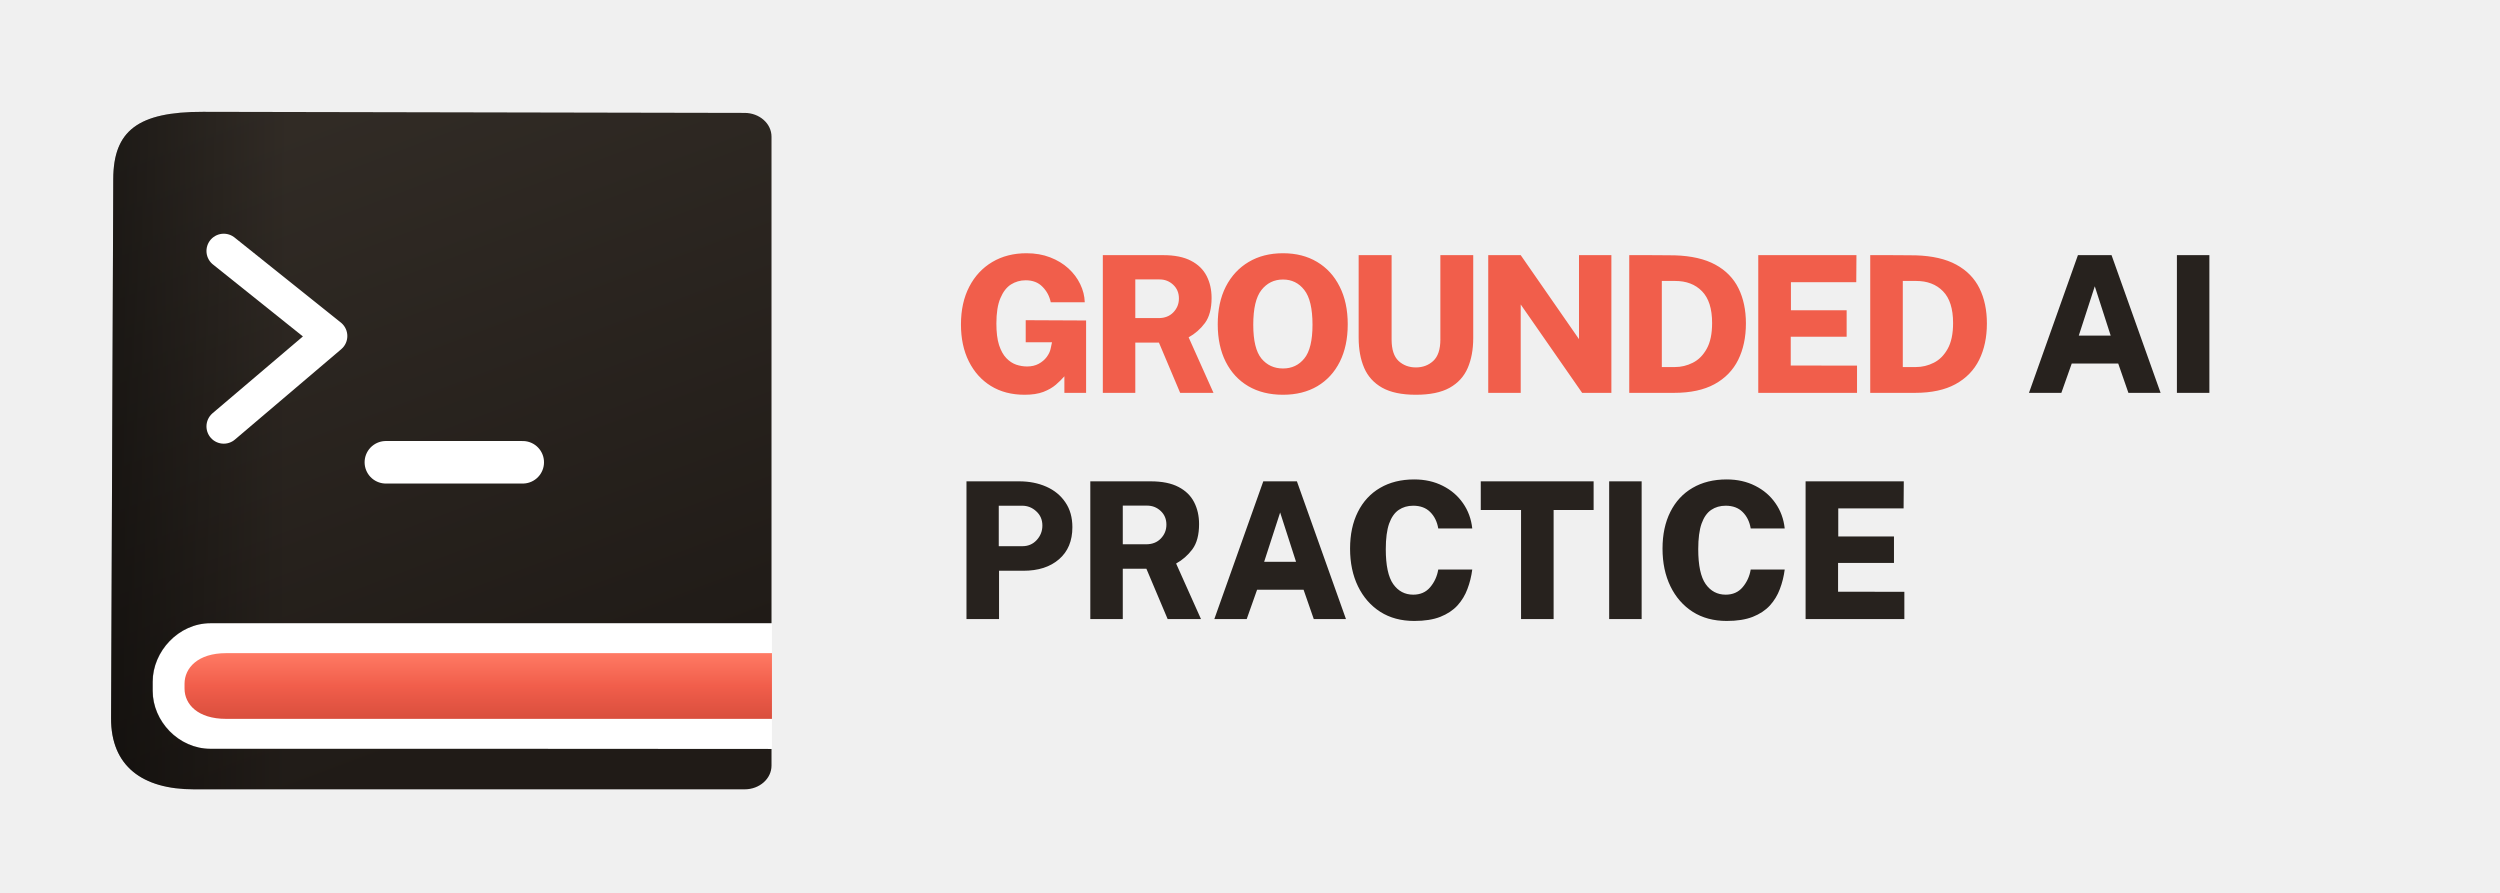
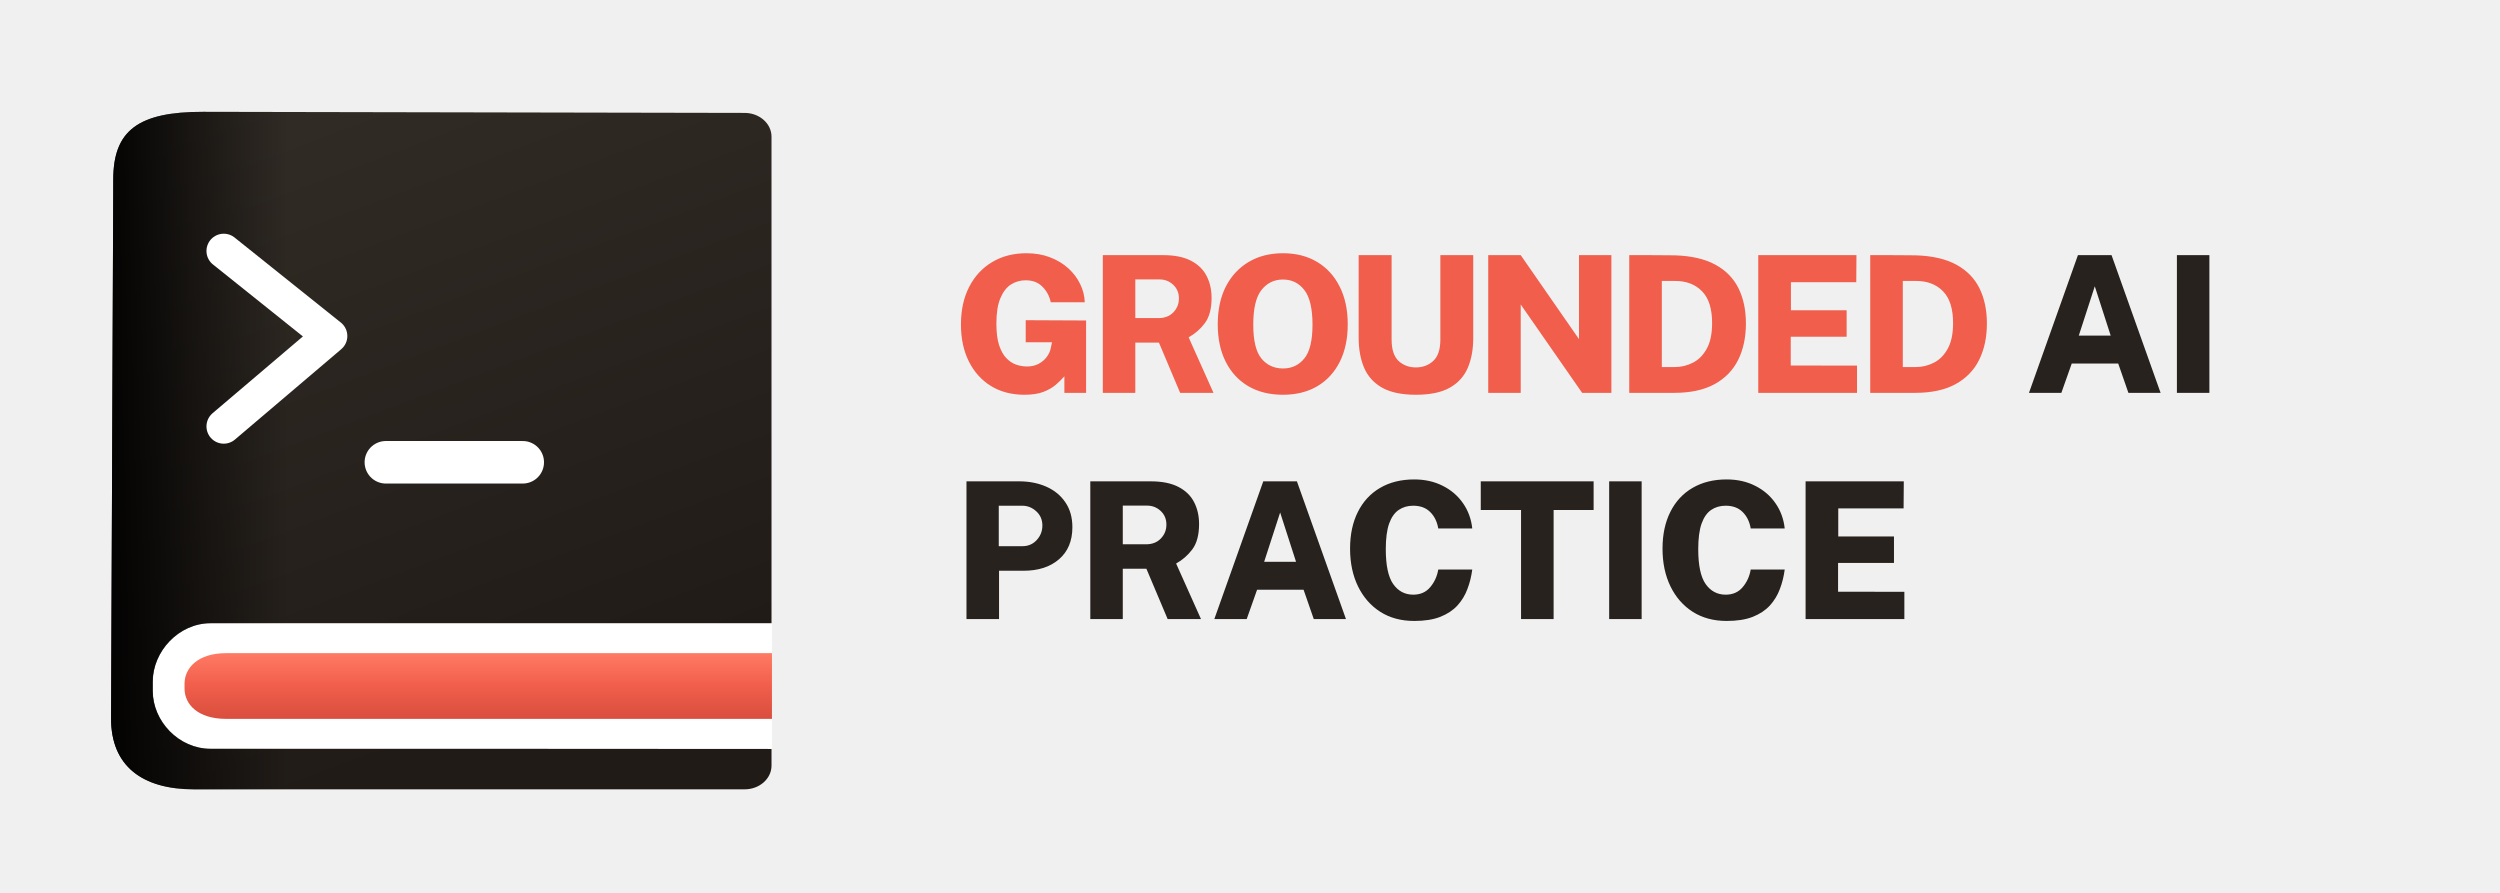
<svg xmlns="http://www.w3.org/2000/svg" width="420" height="150" viewBox="0 0 420 150" version="1.1" id="grounded_lockup_horizontal">
  <defs id="defs5">
    <linearGradient id="bookGrad" x1="3.967" y1="22.733" x2="96.688" y2="287.651" gradientTransform="matrix(0.8821765,0,0,1.077695,0.1814255,0)" gradientUnits="userSpaceOnUse">
      <stop offset="0" stop-color="#332D27" id="stop1" />
      <stop offset="1" stop-color="#201B17" id="stop2" />
    </linearGradient>
    <linearGradient id="spineGrad" x1="3.967" y1="22.733" x2="78.144" y2="22.733" gradientTransform="matrix(1.003402,0,0,1.077695,-0.2995138,0)" gradientUnits="userSpaceOnUse">
-       <stop offset="0" stop-color="#000000" stop-opacity="0.42" id="stop3" />
+       <stop offset="0" stop-color="#000000" stop-opacity="0.92" id="stop3" />
      <stop offset="1" stop-color="#000000" stop-opacity="0" id="stop4" />
    </linearGradient>
    <linearGradient id="emberGrad" x1="11.379" y1="738.162" x2="11.379" y2="819.072" gradientTransform="scale(2.922101,0.3422196)" gradientUnits="userSpaceOnUse">
      <stop offset="0" stop-color="#ff7a64" id="stop8" />
      <stop offset="0.5" stop-color="#f15e4b" id="stop9" />
      <stop offset="1" stop-color="#d94e3d" id="stop10" />
    </linearGradient>
  </defs>
  <g id="icon" transform="translate(15,15) scale(0.398671)">
    <g transform="translate(5.5,-15)" id="g2">
      <rect fill="#ffffff" width="264.688" height="52.916" x="17.489" y="240" id="rect1" />
      <path fill="url(#bookGrad)" d="M 37.879,24.5 C 13.603,24.445 4.573,32.572 4.5,52.748 L 3.682,280 C 3.609,300.177 15.282,310 34.5,310 H 239.5 A 10,10 135 0 0 249.5,300 v -7.01 l -107.953,-0.074 H 40.686 c -11.932,0 -21.537,-11.666 -21.537,-24.396 v -3.883 C 19.148,251.907 28.753,240 40.686,240 H 47.615 249.5 V 34.976 a 10.022,10.022 45.065 0 0 -10,-10.022 z" transform="matrix(1.132178,0,0,1,-0.4865854,0)" id="path1" />
      <path id="book_spine_shade" fill="url(#spineGrad)" d="M 42.578,24.5 C 14.967,24.445 4.695,32.572 4.613,52.748 L 3.682,280 c -0.083,20.177 13.194,30 35.053,30 H 267.356 a 15.924,14 0 0 0 15.924,-14 v -3.01 l -122.788,-0.074 H 45.771 c -13.572,0 -24.497,-11.666 -24.497,-24.396 v -3.883 C 21.274,251.907 32.199,240 45.771,240 H 53.652 283.279 V 38.956 A 15.924,14 0 0 0 267.356,24.926 Z" />
      <path fill="url(#emberGrad)" d="m 52.127,252.614 c -11.854,0 -17.488,6.23 -17.488,12.892 v 2.031 c 0,6.661 5.634,12.766 17.488,12.766 H 282.177 v -27.689 z" id="path2" />
    </g>
    <g transform="matrix(1.12,0,0,1.12,-8.3,-25.94)" id="g4">
      <path d="m 58,84 40,32 -40,34" fill="none" stroke="#ffffff" stroke-width="13" stroke-linecap="round" stroke-linejoin="round" id="path3" />
      <path d="m 119,163.5 h 51.5" fill="none" stroke="#ffffff" stroke-width="16" stroke-linecap="round" id="path4" />
    </g>
  </g>
  <g id="wordmark" font-family="'Public Sans', sans-serif" font-weight="800" font-size="32" letter-spacing="-0.3" fill="#27221E">
    <g id="text4" aria-label="GROUNDED AI">
      <path style="letter-spacing:-1.75px;fill:#f15e4b" d="m 172.128,66.32 q -3.248,0 -5.648,-1.472 -2.384,-1.472 -3.712,-4.128 -1.328,-2.656 -1.328,-6.208 0,-3.648 1.392,-6.336 1.392,-2.688 3.872,-4.16 2.48,-1.472 5.744,-1.472 2.192,0 3.968,0.688 1.792,0.688 3.072,1.856 1.28,1.168 1.984,2.64 0.72,1.472 0.768,3.056 h -5.712 q -0.32,-1.536 -1.392,-2.608 -1.056,-1.088 -2.816,-1.088 -1.36,0 -2.48,0.704 -1.104,0.704 -1.776,2.304 -0.672,1.584 -0.672,4.256 0,2.208 0.448,3.616 0.464,1.408 1.216,2.192 0.752,0.784 1.664,1.104 0.912,0.304 1.824,0.304 1.12,0 1.952,-0.448 0.848,-0.464 1.344,-1.136 0.512,-0.688 0.656,-1.36 l 0.24,-1.12 h -4.416 v -3.712 l 10.144,0.048 V 66 h -3.648 v -2.784 q -0.592,0.688 -1.424,1.408 -0.832,0.72 -2.112,1.216 -1.264,0.48 -3.152,0.48 z M 185.274,66 V 42.864 h 10.128 q 2.896,0 4.688,0.944 1.792,0.928 2.624,2.56 0.832,1.616 0.832,3.68 0,2.704 -1.12,4.224 -1.12,1.504 -2.736,2.4 l 4.176,9.328 h -5.6 l -3.568,-8.448 h -3.968 V 66 Z m 5.456,-12.56 h 3.92 q 1.536,0 2.464,-0.96 0.944,-0.976 0.944,-2.336 0,-1.408 -0.96,-2.304 -0.96,-0.896 -2.288,-0.896 h -4.08 z m 24.81,12.88 q -3.36,0 -5.824,-1.44 -2.448,-1.44 -3.792,-4.096 -1.344,-2.656 -1.344,-6.304 0,-3.664 1.36,-6.336 1.376,-2.672 3.824,-4.128 2.464,-1.472 5.776,-1.472 3.296,0 5.728,1.456 2.448,1.456 3.792,4.144 1.36,2.672 1.36,6.336 0,3.632 -1.328,6.288 -1.328,2.656 -3.776,4.112 -2.448,1.44 -5.776,1.44 z m 0,-4.416 q 2.224,0 3.584,-1.68 1.376,-1.68 1.376,-5.664 0,-4.096 -1.376,-5.84 -1.36,-1.76 -3.584,-1.76 -2.224,0 -3.616,1.76 -1.376,1.744 -1.376,5.84 0,4 1.376,5.68 1.392,1.664 3.616,1.664 z m 22.33,4.416 q -3.552,0 -5.664,-1.184 -2.096,-1.184 -3.024,-3.328 -0.928,-2.16 -0.928,-5.072 V 42.864 h 5.536 V 57.04 q 0,2.496 1.168,3.6 1.184,1.088 2.912,1.088 1.728,0 2.912,-1.088 1.2,-1.104 1.2,-3.6 V 42.864 h 5.52 V 56.8 q 0,2.88 -0.928,5.024 -0.928,2.144 -3.04,3.328 -2.112,1.168 -5.664,1.168 z M 250.024,66 V 42.864 h 5.456 l 9.792,14.112 V 42.864 h 5.44 V 66 h -4.912 l -10.32,-14.848 V 66 Z m 23.69,0 V 42.864 q 0.224,0 1.136,0 0.912,0 2.144,0 1.232,0 2.416,0.016 1.184,0 1.936,0.016 4.192,0.128 6.832,1.568 2.64,1.44 3.888,3.968 1.248,2.528 1.248,5.904 0,3.488 -1.296,6.112 -1.296,2.624 -3.984,4.096 -2.672,1.456 -6.8,1.456 z m 5.472,-4.336 h 2.208 q 1.568,0 2.992,-0.72 1.44,-0.72 2.336,-2.336 0.912,-1.616 0.912,-4.336 0,-3.616 -1.696,-5.344 -1.68,-1.728 -4.512,-1.728 h -2.24 z M 295.388,66 V 42.864 h 16.496 l -0.032,4.544 h -10.976 v 4.72 h 9.36 v 4.448 h -9.392 v 4.832 l 11.136,0.016 V 66 Z m 18.81,0 V 42.864 q 0.224,0 1.136,0 0.912,0 2.144,0 1.232,0 2.416,0.016 1.184,0 1.936,0.016 4.192,0.128 6.832,1.568 2.64,1.44 3.888,3.968 1.248,2.528 1.248,5.904 0,3.488 -1.296,6.112 -1.296,2.624 -3.984,4.096 -2.672,1.456 -6.8,1.456 z m 5.472,-4.336 h 2.208 q 1.568,0 2.992,-0.72 1.44,-0.72 2.336,-2.336 0.912,-1.616 0.912,-4.336 0,-3.616 -1.696,-5.344 -1.68,-1.728 -4.512,-1.728 h -2.24 z" id="path6" />
      <path d="m 340.868,66 8.224,-23.136 h 5.648 l 8.24,23.136 h -5.408 l -1.712,-4.928 h -7.808 L 346.308,66 Z m 8.368,-9.616 h 5.36 l -2.672,-8.288 z M 365.72,66 V 42.864 h 5.456 V 66 Z" id="path7" />
    </g>
    <path d="M 162.368,104 V 80.864 h 8.848 q 2.528,0 4.56,0.896 2.032,0.896 3.2,2.624 1.184,1.712 1.184,4.192 0,3.44 -2.24,5.376 -2.224,1.936 -6,1.936 h -4.08 V 104 Z m 5.424,-12.24 h 3.968 q 1.456,0 2.4,-1.024 0.96,-1.04 0.96,-2.448 0,-1.456 -1.024,-2.384 -1.008,-0.944 -2.384,-0.944 h -3.92 z M 183.172,104 V 80.864 H 193.3 q 2.896,0 4.688,0.944 1.792,0.928 2.624,2.56 0.832,1.616 0.832,3.68 0,2.704 -1.12,4.224 -1.12,1.504 -2.736,2.4 l 4.176,9.328 h -5.6 l -3.568,-8.448 h -3.968 V 104 Z m 5.456,-12.56 h 3.92 q 1.536,0 2.464,-0.96 0.944,-0.976 0.944,-2.336 0,-1.408 -0.96,-2.304 -0.96,-0.896 -2.288,-0.896 h -4.08 z m 15.38,12.56 8.224,-23.136 h 5.648 l 8.24,23.136 h -5.408 l -1.712,-4.928 h -7.808 l -1.744,4.928 z m 8.368,-9.616 h 5.36 l -2.672,-8.288 z m 25.22,9.936 q -3.296,0 -5.712,-1.536 -2.416,-1.552 -3.744,-4.288 -1.328,-2.736 -1.328,-6.32 0,-3.568 1.312,-6.176 1.312,-2.624 3.728,-4.032 2.432,-1.424 5.744,-1.424 2.672,0 4.784,1.072 2.112,1.056 3.408,2.928 1.296,1.856 1.552,4.24 h -5.712 q -0.288,-1.712 -1.36,-2.768 -1.056,-1.056 -2.848,-1.056 -1.392,0 -2.432,0.704 -1.04,0.704 -1.616,2.304 -0.56,1.6 -0.56,4.288 0,4.096 1.248,5.872 1.264,1.776 3.36,1.776 1.792,0 2.848,-1.248 1.072,-1.264 1.36,-2.976 h 5.712 q -0.224,1.728 -0.816,3.28 -0.576,1.552 -1.68,2.768 -1.104,1.2 -2.88,1.904 -1.76,0.688 -4.368,0.688 z M 255.536,104 V 85.68 h -6.768 v -4.816 h 18.96 v 4.816 h -6.72 V 104 Z m 14.804,0 V 80.864 h 5.456 V 104 Z m 19.748,0.32 q -3.296,0 -5.712,-1.536 -2.416,-1.552 -3.744,-4.288 -1.328,-2.736 -1.328,-6.32 0,-3.568 1.312,-6.176 1.312,-2.624 3.728,-4.032 2.432,-1.424 5.744,-1.424 2.672,0 4.784,1.072 2.112,1.056 3.408,2.928 1.296,1.856 1.552,4.24 h -5.712 q -0.288,-1.712 -1.36,-2.768 -1.056,-1.056 -2.848,-1.056 -1.392,0 -2.432,0.704 -1.04,0.704 -1.616,2.304 -0.56,1.6 -0.56,4.288 0,4.096 1.248,5.872 1.264,1.776 3.36,1.776 1.792,0 2.848,-1.248 1.072,-1.264 1.36,-2.976 h 5.712 q -0.224,1.728 -0.816,3.28 -0.576,1.552 -1.68,2.768 -1.104,1.2 -2.88,1.904 -1.76,0.688 -4.368,0.688 z M 303.34,104 V 80.864 h 16.496 l -0.032,4.544 h -10.976 v 4.72 h 9.36 v 4.448 h -9.392 v 4.832 l 11.136,0.016 V 104 Z" id="text5" aria-label="PRACTICE" />
  </g>
</svg>
